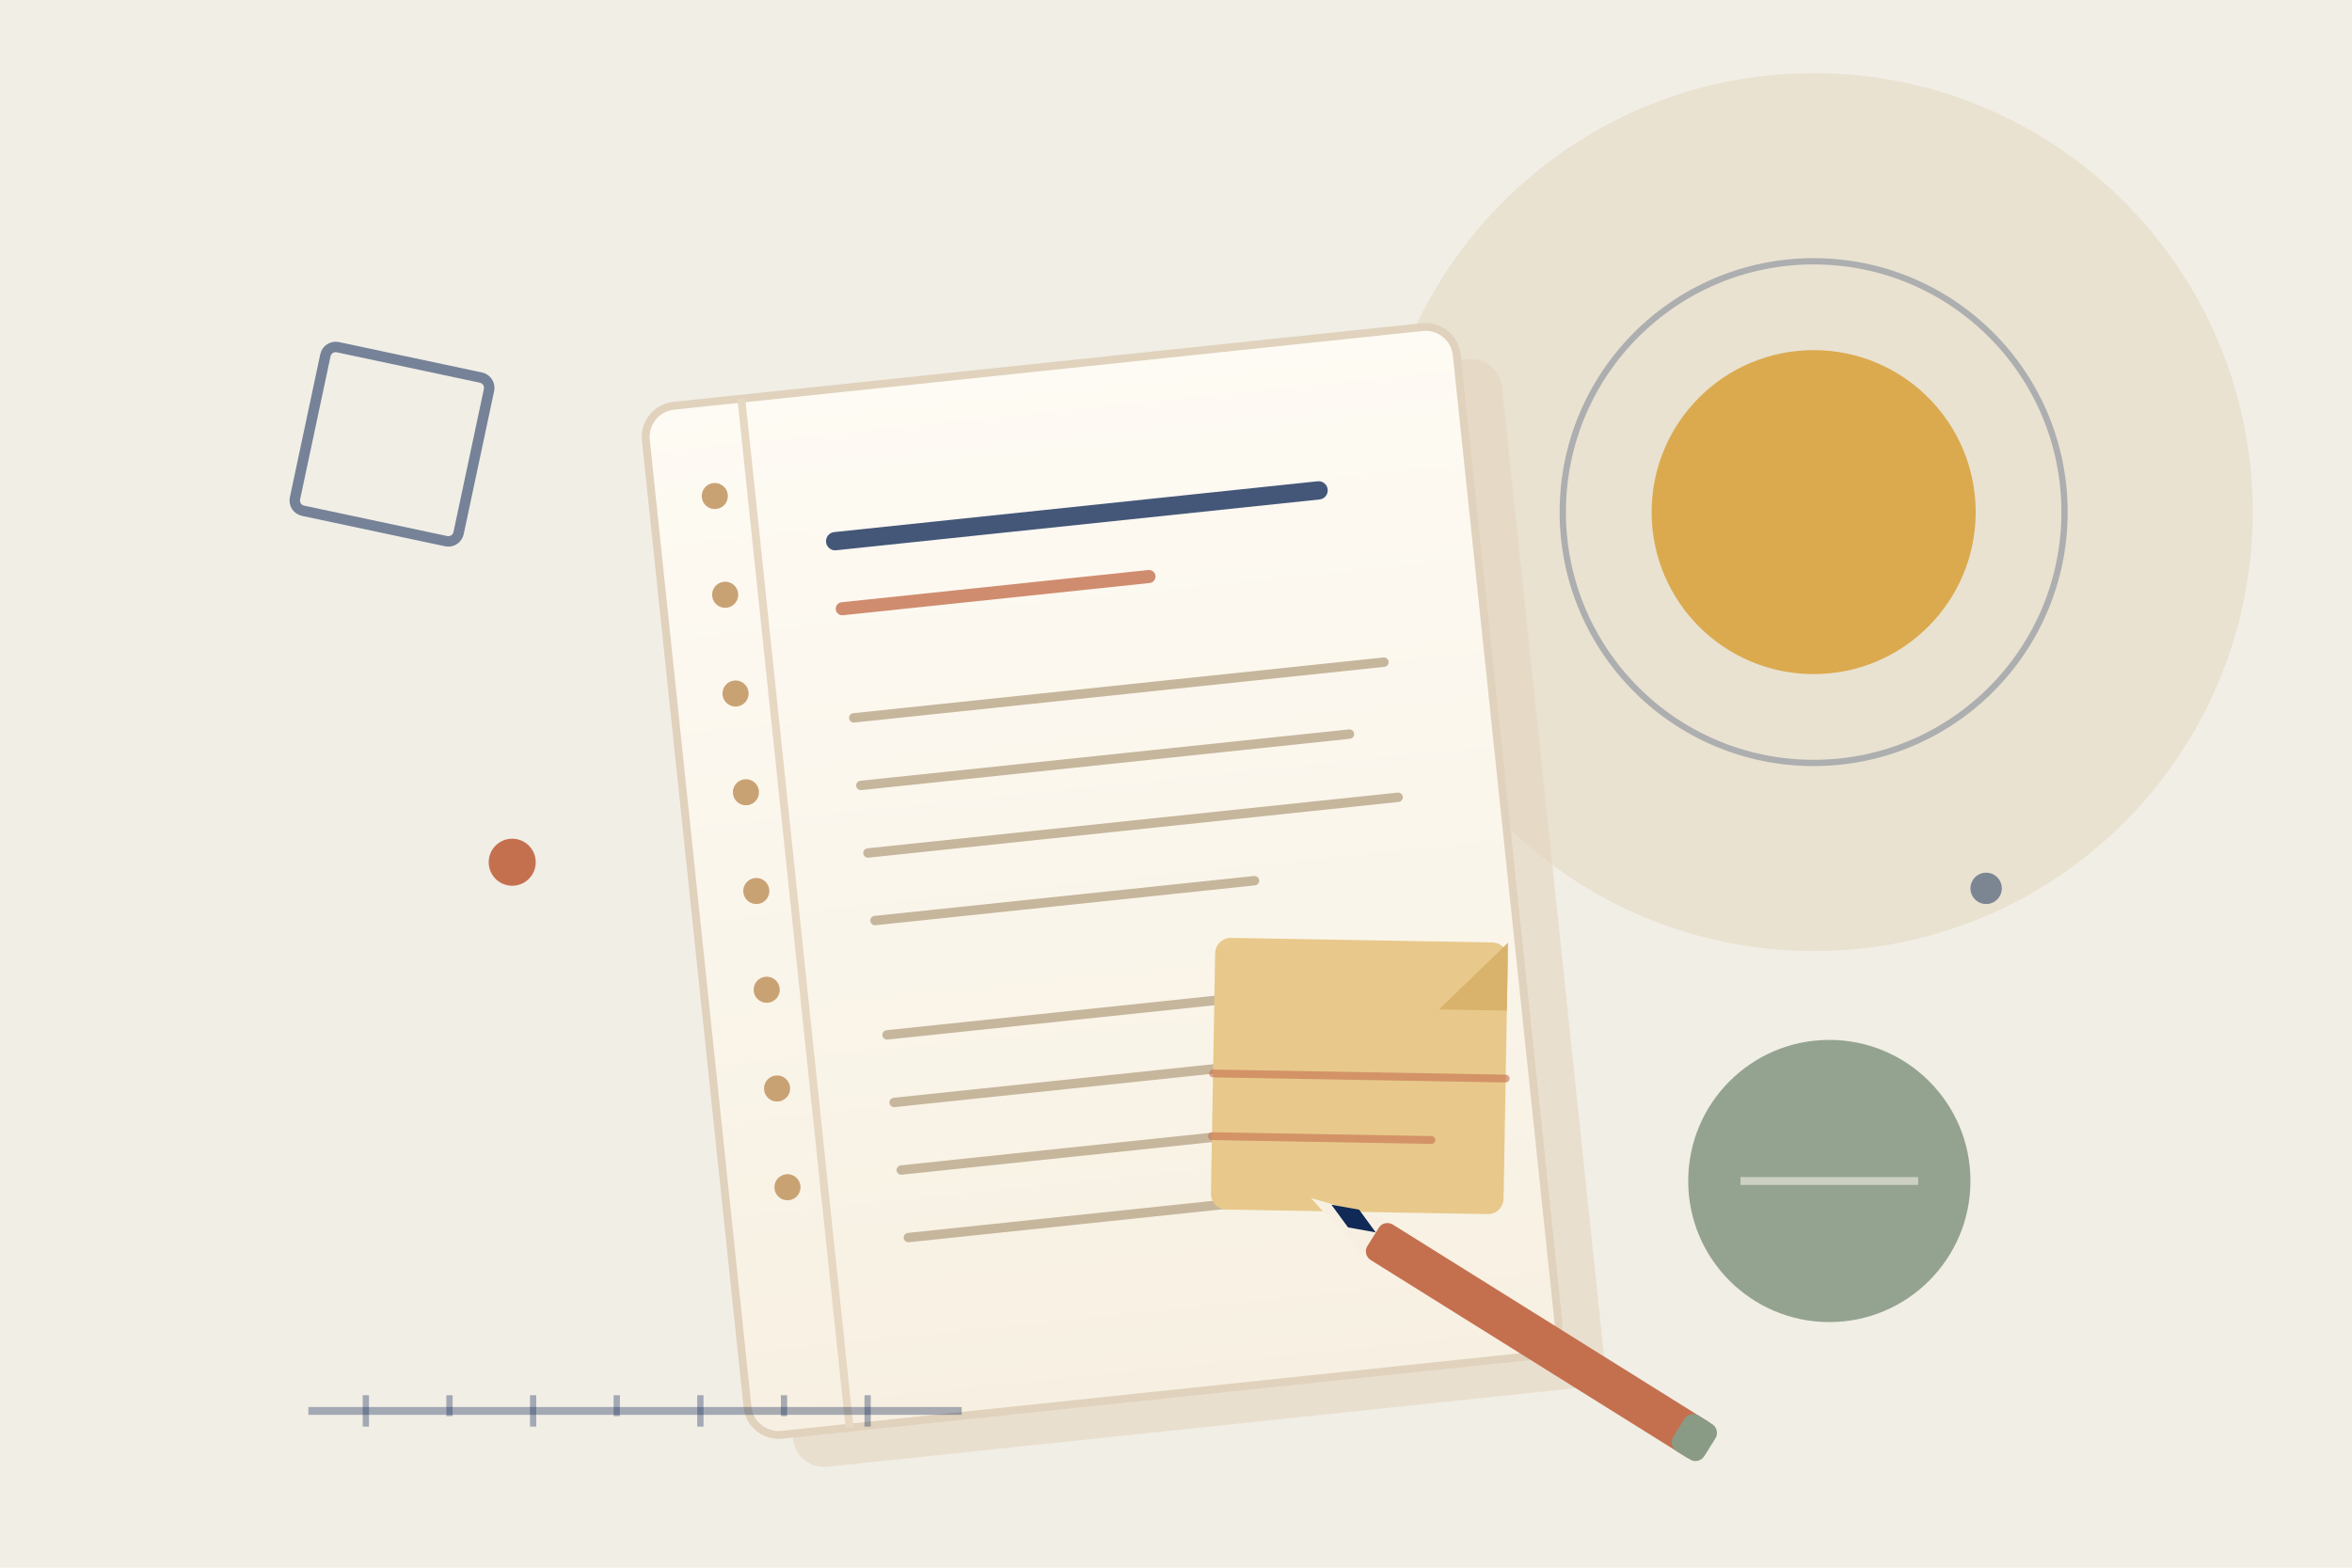
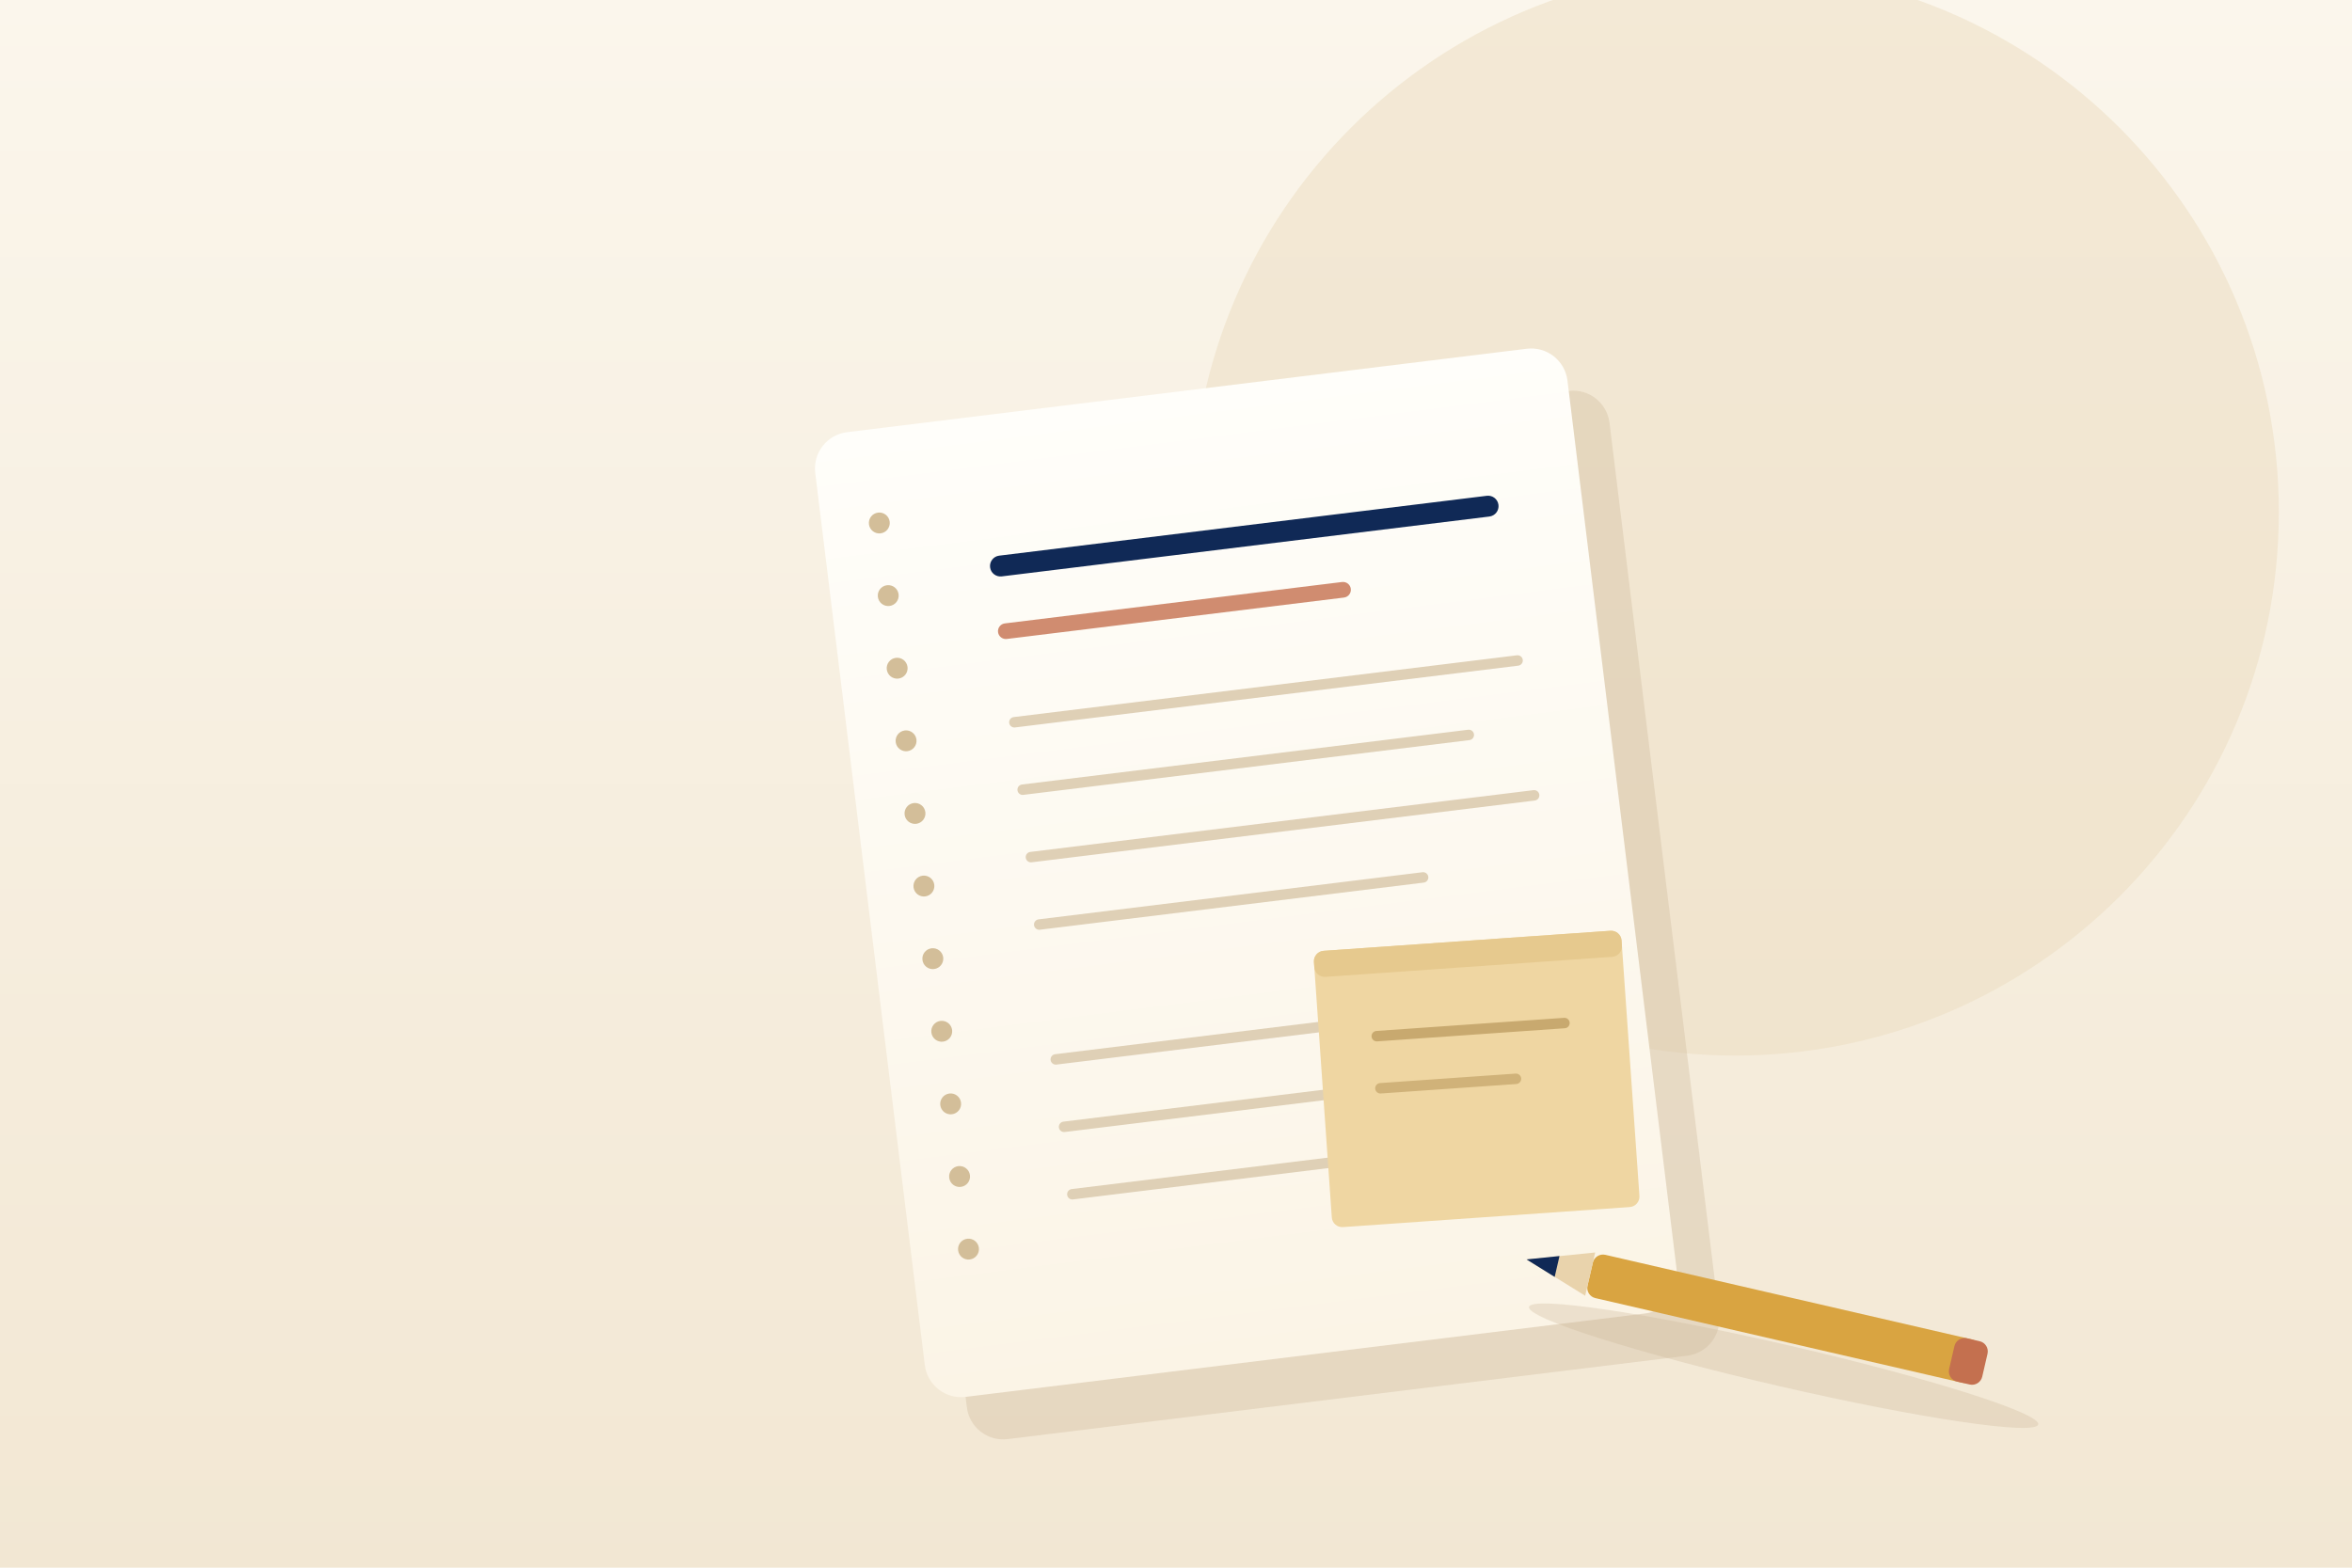
- <svg xmlns="http://www.w3.org/2000/svg" viewBox="0 0 900 600" role="img" aria-label="笔记与几何图形插画">
+ <svg xmlns="http://www.w3.org/2000/svg" viewBox="0 0 900 600" role="img" aria-label="摊开的笔记本、便签与铅笔">
  <defs>
-     <linearGradient id="paper" x1="0" y1="0" x2="0" y2="1">
-       <stop offset="0" stop-color="#FEFBF4" />
-       <stop offset="1" stop-color="#F7F0E2" />
+     <linearGradient id="g2bg" x1="0" y1="0" x2="0" y2="1">
+       <stop offset="0" stop-color="#FBF6EC" />
+       <stop offset="1" stop-color="#F2E7D3" />
+     </linearGradient>
+     <linearGradient id="g2paper" x1="0" y1="0" x2="0" y2="1">
+       <stop offset="0" stop-color="#FFFEFA" />
+       <stop offset="1" stop-color="#FBF4E6" />
    </linearGradient>
  </defs>
-   <rect width="900" height="600" fill="#F1EEE6" />
-   <circle cx="694" cy="196" r="168" fill="#E7DDC9" opacity="0.75" />
-   <circle cx="694" cy="196" r="62" fill="#D9A441" opacity="0.9" />
-   <circle cx="694" cy="196" r="96" fill="none" stroke="#102956" stroke-width="2.4" opacity="0.28" />
-   <g transform="rotate(-6 450 300)">
-     <rect x="278" y="150" width="312" height="396" rx="12" fill="#E4D6BF" opacity="0.6" />
-     <rect x="262" y="136" width="312" height="396" rx="12" fill="url(#paper)" stroke="#E0D2BC" stroke-width="3" />
-     <path d="M300 136v396" stroke="#E6D8C2" stroke-width="3" />
-     <g fill="#C9A274">
-       <circle cx="286" cy="172" r="5" />
-       <circle cx="286" cy="210" r="5" />
-       <circle cx="286" cy="248" r="5" />
-       <circle cx="286" cy="286" r="5" />
-       <circle cx="286" cy="324" r="5" />
-       <circle cx="286" cy="362" r="5" />
-       <circle cx="286" cy="400" r="5" />
-       <circle cx="286" cy="438" r="5" />
+   <rect width="900" height="600" fill="url(#g2bg)" />
+   <circle cx="664" cy="196" r="208" fill="#EBDCBF" opacity="0.5" />
+   <g transform="rotate(-7 460 320)">
+     <rect x="344" y="168" width="290" height="372" rx="14" fill="#C9B394" opacity="0.32" />
+     <rect x="330" y="150" width="290" height="372" rx="14" fill="url(#g2paper)" />
+     <g fill="#D3BE99">
+       <circle cx="352" cy="186" r="4" />
+       <circle cx="352" cy="214" r="4" />
+       <circle cx="352" cy="242" r="4" />
+       <circle cx="352" cy="270" r="4" />
+       <circle cx="352" cy="298" r="4" />
+       <circle cx="352" cy="326" r="4" />
+       <circle cx="352" cy="354" r="4" />
+       <circle cx="352" cy="382" r="4" />
+       <circle cx="352" cy="410" r="4" />
+       <circle cx="352" cy="438" r="4" />
+       <circle cx="352" cy="466" r="4" />
    </g>
-     <path d="M330 194h186" stroke="#102956" stroke-width="7" stroke-linecap="round" opacity="0.78" />
-     <path d="M330 220h118" stroke="#C4704F" stroke-width="5" stroke-linecap="round" opacity="0.8" />
-     <g stroke="#C6B69C" stroke-width="3.6" stroke-linecap="round">
-       <path d="M330 262h204M330 288h188M330 314h204M330 340h146" />
-       <path d="M330 384h204M330 410h172M330 436h196M330 462h128" />
+     <rect x="392" y="204" width="196" height="8" rx="4" fill="#102956" />
+     <rect x="392" y="230" width="136" height="6" rx="3" fill="#C4704F" opacity="0.8" />
+     <g fill="#DFD0B6">
+       <rect x="392" y="266" width="198" height="4" rx="2" />
+       <rect x="392" y="292" width="176" height="4" rx="2" />
+       <rect x="392" y="318" width="198" height="4" rx="2" />
+       <rect x="392" y="344" width="152" height="4" rx="2" />
+       <rect x="392" y="396" width="192" height="4" rx="2" />
+       <rect x="392" y="422" width="164" height="4" rx="2" />
+       <rect x="392" y="448" width="188" height="4" rx="2" />
    </g>
-     <g transform="rotate(7 520 420)">
-       <rect x="452" y="368" width="112" height="104" rx="6" fill="#E8C98B" />
-       <path d="M452 420h112M452 444h84" stroke="#C4704F" stroke-width="3" stroke-linecap="round" opacity="0.6" />
-       <path d="M564 368v26h-26" fill="#D9B36C" />
+     <g transform="rotate(3 552 424)">
+       <rect x="494" y="372" width="118" height="106" rx="4" fill="#EFD6A2" />
+       <rect x="494" y="372" width="118" height="10" rx="4" fill="#E6C98E" />
+       <rect x="514" y="404" width="76" height="4" rx="2" fill="#C8A96F" />
+       <rect x="514" y="424" width="56" height="4" rx="2" fill="#C8A96F" opacity="0.8" />
    </g>
  </g>
-   <g transform="rotate(32 600 520)">
-     <rect x="512" y="512" width="150" height="16" rx="4" fill="#C4704F" />
-     <path d="M512 512l-28 8 28 8Z" fill="#F7F0E2" />
-     <path d="M492 518l10-4 10 4-10 4Z" fill="#102956" />
-     <rect x="650" y="512" width="14" height="16" rx="4" fill="#8A9B85" />
+   <g transform="rotate(13 690 508)">
+     <ellipse cx="686" cy="524" rx="100" ry="8" fill="#C9B394" opacity="0.3" />
+     <rect x="606" y="498" width="152" height="17" rx="4" fill="#D9A441" />
+     <path d="M606 498l-25 8.5 25 8.5Z" fill="#E9D3AC" />
+     <path d="M593 502.4L581 506.5l12 4.1Z" fill="#102956" />
+     <rect x="748" y="498" width="13" height="17" rx="4" fill="#C4704F" />
  </g>
-   <circle cx="700" cy="452" r="54" fill="#8A9B85" opacity="0.9" />
-   <path d="M666 452h68" stroke="#F1EEE6" stroke-width="3" opacity="0.6" />
-   <g transform="rotate(12 150 170)">
-     <rect x="118" y="138" width="64" height="64" rx="4" fill="none" stroke="#102956" stroke-width="4" opacity="0.55" />
-   </g>
-   <path d="M118 540h250" stroke="#102956" stroke-width="3" opacity="0.35" />
-   <g stroke="#102956" stroke-width="2.4" opacity="0.35">
-     <path d="M140 534v12M172 534v8M204 534v12M236 534v8M268 534v12M300 534v8M332 534v12" />
-   </g>
-   <circle cx="196" cy="330" r="9" fill="#C4704F" />
-   <circle cx="760" cy="340" r="6" fill="#102956" opacity="0.5" />
</svg>
